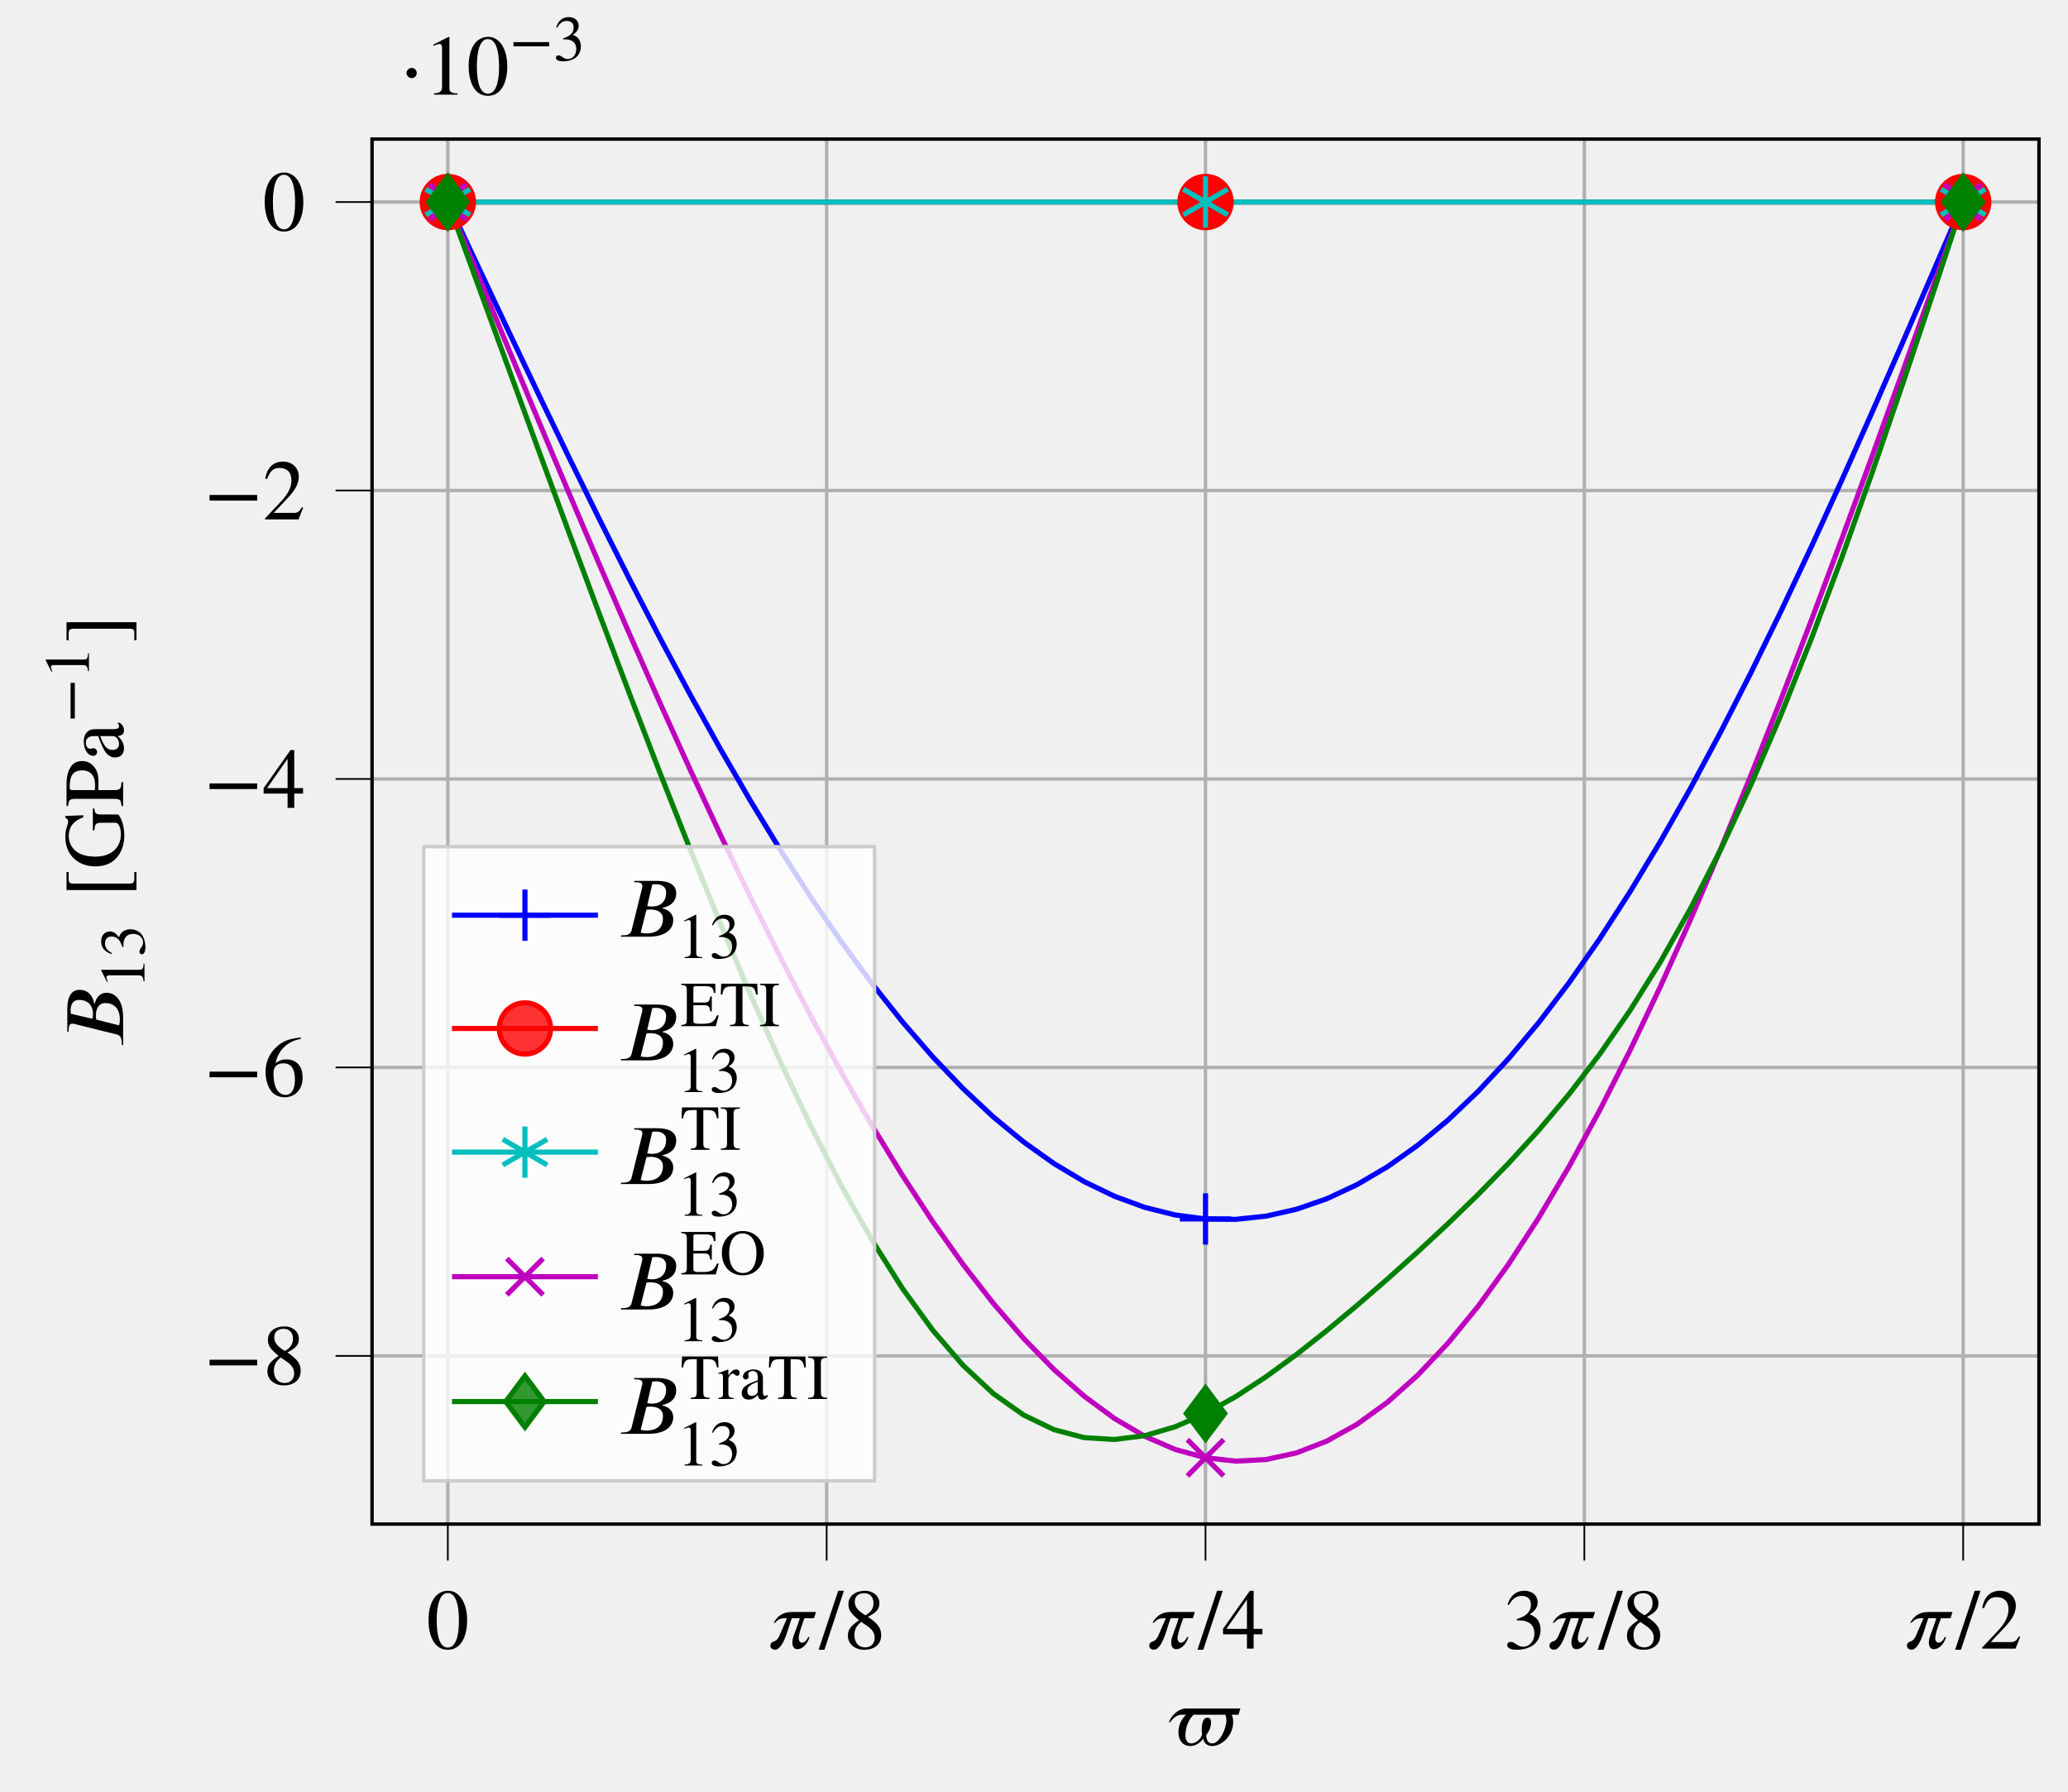
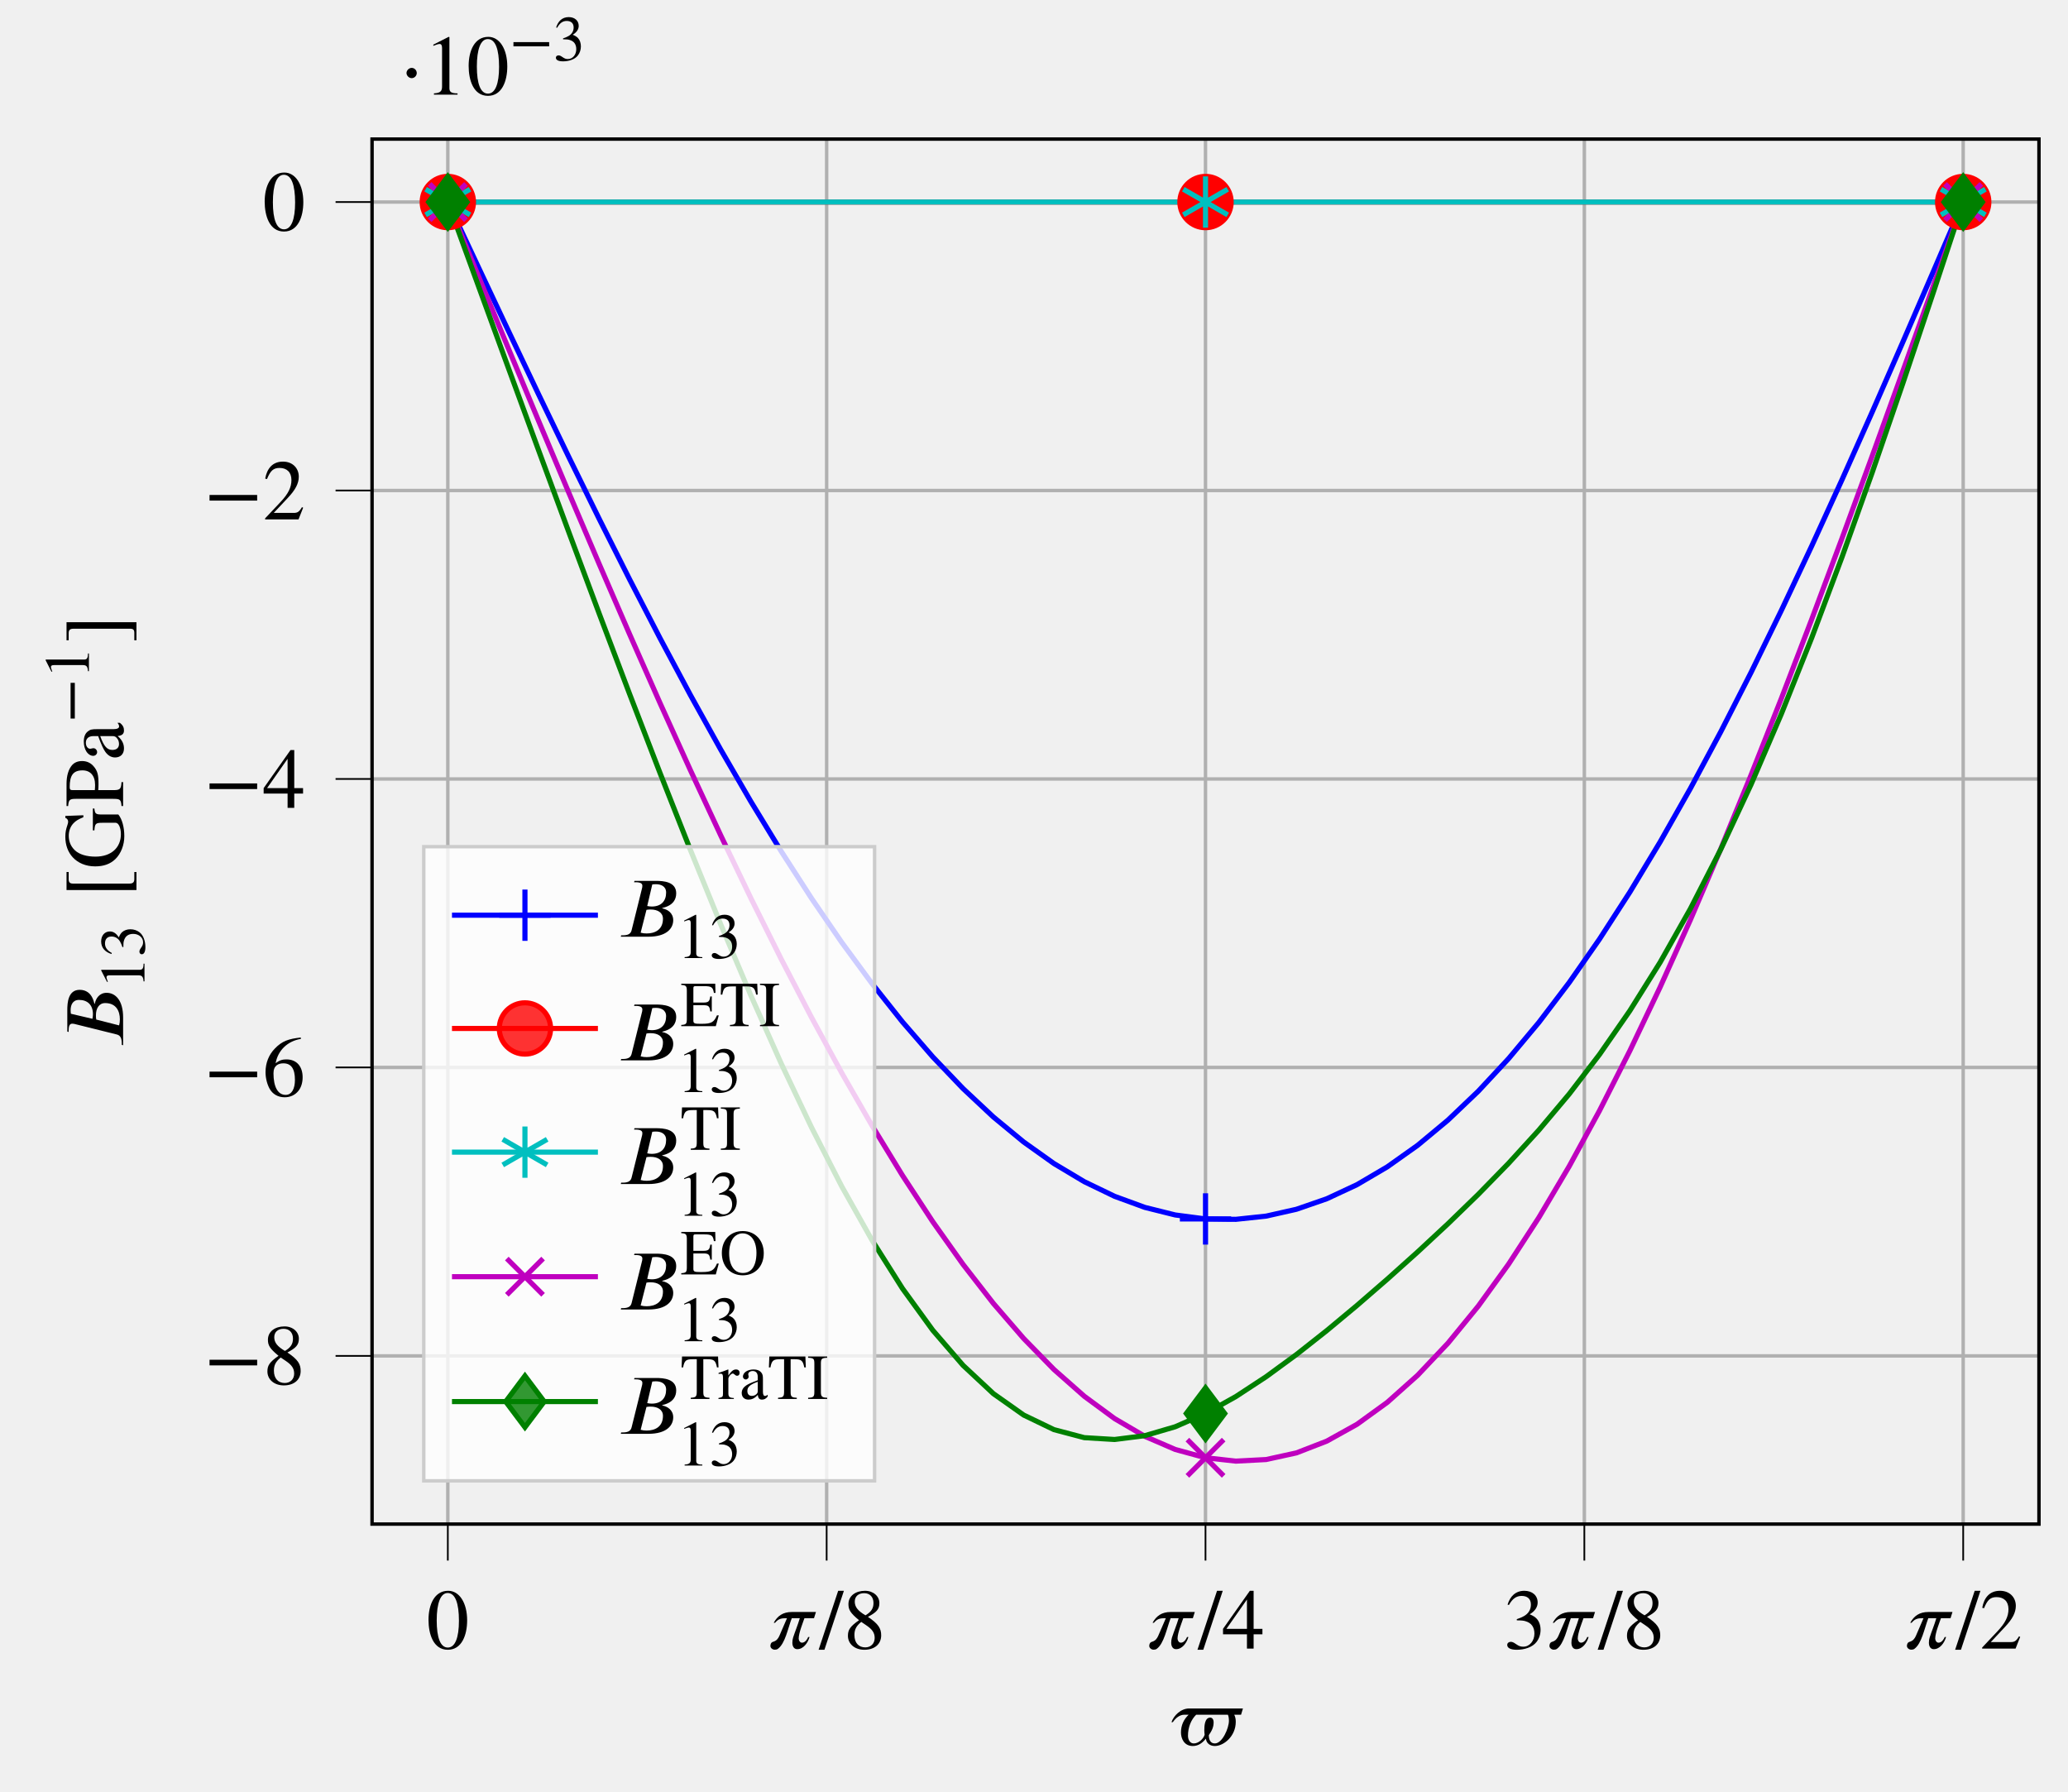
<svg xmlns="http://www.w3.org/2000/svg" xmlns:xlink="http://www.w3.org/1999/xlink" version="1.1" width="241.02" height="208.773" viewBox="0 0 241.02 208.773">
  <defs>
    <path id="font_1_49" d="M.38 .325C.38 .127 .335 .012 .25 .012 .164 .012 .12 .126 .12 .329 .12 .532 .165 .65 .248 .65 .336 .65 .38 .533 .38 .325M.476 .33C.476 .535 .385 .676 .254 .676 .093 .676 .024 .513 .024 .336 .024 .172 .079-.014 .25-.014 .413-.014 .476 .158 .476 .33Z" />
    <path id="font_1_3177" d="M.568 .428H.286C.182 .428 .118 .382 .074 .302H.09C.134 .355 .171 .355 .229 .355L.14 .149C.127 .12 .109 .091 .066 .079 .04 .072 .035 .046 .035 .031 .035 .007 .06-.013 .086-.013 .098-.013 .113-.011 .124-.002 .208 .061 .239 .233 .285 .355H.379C.354 .271 .324 .201 .301 .13 .295 .111 .292 .091 .292 .068 .292 .029 .309-.007 .349-.007 .419-.007 .472 .063 .493 .135H.477C.453 .081 .425 .069 .404 .069 .382 .069 .366 .094 .366 .117 .366 .184 .419 .312 .433 .355H.545L.568 .428Z" />
    <path id="font_1_48" d="M.287 .676H.22L-.009-.014H.059L.287 .676Z" />
    <path id="font_1_57" d="M.271 .272C.339 .226 .369 .186 .369 .124 .369 .059 .324 .014 .259 .014 .183 .014 .132 .066 .132 .158 .132 .223 .153 .264 .212 .312L.271 .272M.355 .533C.355 .471 .329 .429 .261 .389 .173 .441 .136 .487 .136 .549 .136 .611 .179 .648 .246 .648 .314 .648 .355 .602 .355 .533M.445 .155C.445 .235 .413 .289 .29 .371 .389 .424 .424 .458 .424 .533 .424 .611 .355 .676 .256 .676 .145 .676 .062 .616 .062 .52 .062 .455 .083 .417 .186 .332 .079 .257 .056 .218 .056 .149 .056 .055 .135-.014 .248-.014 .368-.014 .445 .052 .445 .155Z" />
    <path id="font_1_53" d="M.292 .231H.052L.292 .574V.231M.473 .167V.231H.37V.676H.326L.012 .231V.167H.292V0H.37V.167H.473Z" />
    <path id="font_1_52" d="M.061 .51C.102 .584 .148 .616 .21 .616 .276 .616 .318 .582 .318 .514 .318 .453 .286 .408 .237 .38 .217 .368 .191 .357 .153 .344V.33C.21 .33 .233 .327 .255 .32 .324 .3 .359 .251 .359 .175 .359 .09 .303 .022 .229 .022 .201 .022 .18 .027 .143 .053 .115 .073 .099 .079 .082 .079 .059 .079 .041 .064 .041 .043 .041 .007 .08-.014 .153-.014 .242-.014 .337 .015 .385 .079 .414 .117 .431 .166 .431 .219 .431 .271 .415 .317 .387 .348 .366 .37 .348 .382 .304 .401 .371 .441 .397 .491 .397 .539 .397 .621 .334 .676 .241 .676 .137 .676 .074 .609 .045 .514L.061 .51Z" />
    <path id="font_1_51" d="M.474 .137 .46 .143C.427 .087 .406 .076 .364 .076H.13L.295 .252C.384 .346 .423 .421 .423 .5 .423 .599 .351 .676 .238 .676 .115 .676 .051 .594 .03 .477L.051 .472C.091 .57 .126 .602 .198 .602 .283 .602 .337 .552 .337 .461 .337 .376 .301 .3 .207 .201L.029 .012V0H.42L.474 .137Z" />
    <path id="font_1_1155" d="M.621 .22V.286H.064V.22H.621Z" />
    <path id="font_1_55" d="M.378 .189C.378 .086 .341 .014 .269 .014 .175 .014 .127 .114 .127 .267 .127 .359 .186 .383 .243 .383 .336 .383 .378 .317 .378 .189M.446 .685C.308 .67 .229 .646 .143 .556 .072 .483 .034 .388 .034 .28 .034 .21 .053 .138 .081 .087 .116 .023 .179-.014 .258-.014 .324-.014 .38 .013 .417 .059 .45 .099 .468 .155 .468 .22 .468 .349 .396 .429 .279 .429 .235 .429 .201 .422 .152 .384 .179 .535 .291 .643 .448 .669L.446 .685Z" />
    <path id="font_1_1334" d="M.203 .253C.203 .285 .176 .313 .144 .313 .111 .313 .083 .283 .083 .253 .083 .223 .111 .193 .144 .193 .176 .193 .203 .221 .203 .253Z" />
    <path id="font_1_50" d="M.394 0V.015C.319 .015 .299 .033 .299 .076V.673L.29 .676 .111 .585V.571L.138 .581C.156 .588 .173 .593 .183 .593 .204 .593 .213 .578 .213 .544V.095C.213 .04 .192 .019 .118 .015V0H.394Z" />
    <path id="font_2_1155" d="M.621 .22V.286H.064V.22H.621Z" />
    <path id="font_2_52" d="M.061 .51C.102 .584 .148 .616 .21 .616 .276 .616 .318 .582 .318 .514 .318 .453 .286 .408 .237 .38 .217 .368 .191 .357 .153 .344V.33C.21 .33 .233 .327 .255 .32 .324 .3 .359 .251 .359 .175 .359 .09 .303 .022 .229 .022 .201 .022 .18 .027 .143 .053 .115 .073 .099 .079 .082 .079 .059 .079 .041 .064 .041 .043 .041 .007 .08-.014 .153-.014 .242-.014 .337 .015 .385 .079 .414 .117 .431 .166 .431 .219 .431 .271 .415 .317 .387 .348 .366 .37 .348 .382 .304 .401 .371 .441 .397 .491 .397 .539 .397 .621 .334 .676 .241 .676 .137 .676 .074 .609 .045 .514L.061 .51Z" />
    <clipPath id="clip_3">
      <path transform="matrix(1,0,0,-1,43.362,177.6)" d="M0 0H194.274V161.393H0Z" />
    </clipPath>
    <path id="font_1_3193" d="M.69 .355C.698 .336 .702 .314 .702 .284 .702 .198 .625 .019 .537 .019 .484 .019 .467 .066 .467 .116 .503 .168 .523 .21 .523 .265 .523 .302 .506 .321 .483 .321 .419 .321 .414 .225 .414 .172 .414 .158 .416 .136 .418 .121 .405 .075 .349 .019 .291 .019 .246 .019 .223 .063 .223 .109 .223 .209 .26 .298 .319 .355H.69M.866 .428H.237C.14 .428 .057 .346 .03 .268H.046C.079 .317 .127 .355 .181 .355H.231C.174 .301 .141 .232 .141 .147 .141 .078 .177-.011 .279-.011 .345-.011 .392 .025 .433 .075 .437 .024 .478-.011 .537-.011 .641-.011 .782 .102 .782 .272 .782 .306 .776 .332 .764 .355H.844L.866 .428Z" />
    <path id="font_1_2477" d="M.338 .314C.353 .318 .373 .318 .389 .318 .467 .318 .531 .283 .531 .21 .531 .08 .435 .038 .341 .038 .315 .038 .295 .04 .27 .047L.338 .314M.406 .611C.419 .613 .434 .614 .449 .614 .503 .614 .568 .593 .568 .516 .568 .419 .512 .353 .4 .353 .385 .353 .367 .355 .347 .359L.406 .611M.198 .653 .193 .637H.212C.271 .637 .29 .621 .29 .595 .29 .589 .289 .579 .288 .574L.165 .079C.157 .045 .138 .016 .062 .016H.042L.038 0H.362C.569 0 .651 .094 .651 .193 .651 .278 .584 .32 .524 .331L.521 .335C.541 .34 .57 .348 .595 .361 .643 .385 .686 .43 .686 .508 .686 .644 .534 .653 .45 .653H.198Z" />
    <path id="font_2_50" d="M.394 0V.015C.319 .015 .299 .033 .299 .076V.673L.29 .676 .111 .585V.571L.138 .581C.156 .588 .173 .593 .183 .593 .204 .593 .213 .578 .213 .544V.095C.213 .04 .192 .019 .118 .015V0H.394Z" />
    <path id="font_1_92" d="M.299-.156V-.131H.216C.183-.131 .164-.117 .164-.077V.589C.164 .625 .182 .637 .216 .637H.299V.662H.088V-.156H.299Z" />
    <path id="font_4_40" d="M.709 .354H.453V.336C.532 .33 .542 .322 .542 .244V.087C.542 .054 .486 .026 .409 .026 .252 .026 .146 .138 .146 .324 .146 .423 .17 .514 .223 .567 .266 .611 .321 .636 .39 .636 .446 .636 .498 .617 .536 .581 .566 .552 .582 .526 .607 .465H.63L.622 .676H.6C.594 .657 .576 .643 .555 .643 .545 .643 .53 .646 .511 .653 .466 .668 .432 .676 .378 .676 .281 .676 .199 .645 .139 .59 .072 .529 .032 .437 .032 .327 .032 .229 .059 .152 .115 .093 .181 .024 .283-.014 .385-.014 .488-.014 .584 .011 .639 .056V.256C.639 .321 .651 .331 .709 .336V.354Z" />
    <path id="font_4_49" d="M.202 .589C.202 .616 .208 .625 .237 .625 .373 .625 .433 .585 .433 .475 .433 .385 .373 .328 .263 .328 .243 .328 .225 .329 .202 .331V.589M.016 .662V.643C.09 .637 .1 .625 .1 .551V.122C.1 .036 .094 .025 .016 .019V0H.296V.019C.215 .023 .202 .036 .202 .112V.291C.229 .289 .245 .288 .271 .288 .378 .288 .427 .297 .485 .349 .522 .382 .542 .427 .542 .48 .542 .53 .525 .571 .492 .599 .447 .637 .375 .662 .275 .662H.016Z" />
    <path id="font_4_66" d="M.287 .127C.287 .098 .281 .084 .252 .064 .235 .053 .214 .048 .194 .048 .155 .048 .125 .072 .125 .125 .125 .156 .135 .18 .159 .202 .184 .225 .225 .246 .287 .268V.127M.442 .066C.425 .052 .415 .047 .399 .047 .381 .047 .368 .067 .368 .113V.304C.368 .365 .364 .386 .34 .415 .316 .444 .278 .46 .222 .46 .177 .46 .135 .448 .107 .43 .072 .408 .056 .376 .056 .35 .056 .323 .078 .304 .099 .304 .125 .304 .145 .326 .145 .345 .145 .366 .139 .369 .139 .387 .139 .414 .169 .436 .209 .436 .254 .436 .287 .408 .287 .346V.292C.174 .25 .137 .231 .107 .211 .068 .185 .037 .146 .037 .094 .037 .028 .08-.01 .142-.01 .185-.01 .234 .003 .287 .063H.288C.293 .01 .315-.01 .352-.01 .386-.01 .412 0 .442 .038V.066Z" />
    <path id="font_1_94" d="M.245-.156V.662H.034V.637H.118C.156 .637 .169 .618 .169 .583V-.085C.169-.116 .157-.131 .122-.131H.034V-.156H.245Z" />
    <path id="font_4_38" d="M.597 .169H.569C.524 .063 .481 .037 .338 .037H.302C.228 .037 .201 .042 .201 .084V.327H.352C.438 .327 .453 .314 .465 .23H.488V.464H.465C.453 .385 .438 .368 .352 .368H.201V.588C.201 .62 .208 .624 .236 .624H.367C.483 .624 .506 .609 .521 .519H.546L.542 .662H.012V.643C.087 .639 .099 .624 .099 .55V.114C.099 .037 .089 .024 .012 .019V0H.551L.597 .169Z" />
    <path id="font_4_53" d="M.593 .492 .586 .662H.024L.017 .492H.041C.061 .602 .088 .62 .194 .62H.254V.123C.254 .035 .243 .024 .16 .019V0H.452V.019C.37 .023 .356 .035 .356 .111V.62H.415C.521 .62 .547 .602 .569 .492H.593Z" />
    <path id="font_4_42" d="M.315 0V.019C.233 .022 .217 .037 .217 .112V.551C.217 .627 .231 .639 .315 .643V.662H.018V.643C.103 .638 .115 .63 .115 .551V.112C.115 .034 .102 .022 .018 .019V0H.315Z" />
    <path id="font_4_48" d="M.574 .337C.574 .217 .546 .123 .491 .07 .456 .037 .412 .022 .362 .022 .316 .022 .272 .036 .238 .067 .177 .123 .148 .213 .148 .332 .148 .427 .174 .524 .217 .573 .256 .618 .306 .64 .36 .64 .407 .64 .447 .623 .483 .593 .54 .545 .574 .451 .574 .337M.688 .331C.688 .529 .557 .676 .361 .676 .166 .676 .034 .537 .034 .334 .034 .126 .167-.014 .361-.014 .553-.014 .688 .125 .688 .331Z" />
    <path id="font_4_83" d="M.16 .458 .155 .46C.102 .439 .066 .425 .007 .406V.39C.021 .393 .03 .394 .042 .394 .067 .394 .076 .378 .076 .334V.084C.076 .034 .069 .027 .005 .015V0H.245V.015C.177 .018 .16 .033 .16 .09V.315C.16 .347 .202 .397 .23 .397 .236 .397 .245 .392 .256 .382 .272 .367 .283 .362 .296 .362 .32 .362 .335 .379 .335 .407 .335 .44 .314 .46 .28 .46 .238 .46 .21 .438 .16 .366V.458Z" />
  </defs>
  <path transform="matrix(1,0,0,-1,43.362,177.6)" stroke-width=".399" stroke-linecap="butt" stroke-miterlimit="10" stroke-linejoin="miter" fill="none" stroke="#b0b0b0" d="M8.831 0V161.393M52.982 0V161.393M97.136 0V161.393M141.29 0V161.393M185.443 0V161.393" />
  <path transform="matrix(1,0,0,-1,43.362,177.6)" stroke-width=".399" stroke-linecap="butt" stroke-miterlimit="10" stroke-linejoin="miter" fill="none" stroke="#b0b0b0" d="M0 19.599H194.274M0 53.214H194.274M0 86.828H194.274M0 120.443H194.274M0 154.057H194.274" />
  <path transform="matrix(1,0,0,-1,43.362,177.6)" stroke-width=".199" stroke-linecap="butt" stroke-miterlimit="10" stroke-linejoin="miter" fill="none" stroke="#000000" d="M8.831-4.252V0M52.982-4.252V0M97.136-4.252V0M141.29-4.252V0M185.443-4.252V0" />
  <path transform="matrix(1,0,0,-1,43.362,177.6)" stroke-width=".199" stroke-linecap="butt" stroke-miterlimit="10" stroke-linejoin="miter" fill="none" stroke="#000000" d="M-4.252 19.599H0M-4.252 53.214H0M-4.252 86.828H0M-4.252 120.443H0M-4.252 154.057H0" />
  <path transform="matrix(1,0,0,-1,43.362,177.6)" stroke-width=".399" stroke-linecap="butt" stroke-miterlimit="10" stroke-linejoin="miter" fill="none" stroke="#000000" d="M0 0V161.393H194.274V0H0Z" />
  <use data-text="0" xlink:href="#font_1_49" transform="matrix(9.96264,0,0,-9.96264,49.702,192.107)" />
  <use data-text="𝜋" xlink:href="#font_1_3177" transform="matrix(9.96264,0,0,-9.96264,89.439,192.107)" />
  <use data-text="/" xlink:href="#font_1_48" transform="matrix(9.96264,0,0,-9.96264,95.49628,192.107)" />
  <use data-text="8" xlink:href="#font_1_57" transform="matrix(9.96264,0,0,-9.96264,98.26589,192.107)" />
  <use data-text="𝜋" xlink:href="#font_1_3177" transform="matrix(9.96264,0,0,-9.96264,133.593,192.107)" />
  <use data-text="/" xlink:href="#font_1_48" transform="matrix(9.96264,0,0,-9.96264,139.6503,192.107)" />
  <use data-text="4" xlink:href="#font_1_53" transform="matrix(9.96264,0,0,-9.96264,142.4199,192.107)" />
  <use data-text="3" xlink:href="#font_1_52" transform="matrix(9.96264,0,0,-9.96264,175.255,192.107)" />
  <use data-text="𝜋" xlink:href="#font_1_3177" transform="matrix(9.96264,0,0,-9.96264,180.2363,192.107)" />
  <use data-text="/" xlink:href="#font_1_48" transform="matrix(9.96264,0,0,-9.96264,186.2936,192.107)" />
  <use data-text="8" xlink:href="#font_1_57" transform="matrix(9.96264,0,0,-9.96264,189.0632,192.107)" />
  <use data-text="𝜋" xlink:href="#font_1_3177" transform="matrix(9.96264,0,0,-9.96264,221.898,192.107)" />
  <use data-text="/" xlink:href="#font_1_48" transform="matrix(9.96264,0,0,-9.96264,227.9553,192.107)" />
  <use data-text="2" xlink:href="#font_1_51" transform="matrix(9.96264,0,0,-9.96264,230.7249,192.107)" />
  <use data-text="−" xlink:href="#font_1_1155" transform="matrix(9.96264,0,0,-9.96264,23.784,161.299)" />
  <use data-text="8" xlink:href="#font_1_57" transform="matrix(9.96264,0,0,-9.96264,30.60841,161.299)" />
  <use data-text="−" xlink:href="#font_1_1155" transform="matrix(9.96264,0,0,-9.96264,23.784,127.725)" />
  <use data-text="6" xlink:href="#font_1_55" transform="matrix(9.96264,0,0,-9.96264,30.60841,127.725)" />
  <use data-text="−" xlink:href="#font_1_1155" transform="matrix(9.96264,0,0,-9.96264,23.784,94.14101)" />
  <use data-text="4" xlink:href="#font_1_53" transform="matrix(9.96264,0,0,-9.96264,30.60841,94.14101)" />
  <use data-text="−" xlink:href="#font_1_1155" transform="matrix(9.96264,0,0,-9.96264,23.784,60.52602)" />
  <use data-text="2" xlink:href="#font_1_51" transform="matrix(9.96264,0,0,-9.96264,30.60841,60.52602)" />
  <use data-text="0" xlink:href="#font_1_49" transform="matrix(9.96264,0,0,-9.96264,30.609,26.84201)" />
  <use data-text="⋅" xlink:href="#font_1_1334" transform="matrix(9.96264,0,0,-9.96264,46.55,11.02901)" />
  <use data-text="1" xlink:href="#font_1_50" transform="matrix(9.96264,0,0,-9.96264,49.39932,11.02901)" />
  <use data-text="0" xlink:href="#font_1_49" transform="matrix(9.96264,0,0,-9.96264,54.38064,11.02901)" />
  <use data-text="−" xlink:href="#font_2_1155" transform="matrix(7.47198,0,0,-7.47198,59.362,7.044007)" />
  <use data-text="3" xlink:href="#font_2_52" transform="matrix(7.47198,0,0,-7.47198,64.48031,7.044007)" />
  <g clip-path="url(#clip_3)">
    <path transform="matrix(1,0,0,-1,43.362,177.6)" stroke-width=".598" stroke-linecap="butt" stroke-miterlimit="10" stroke-linejoin="miter" fill="none" stroke="#0000ff" d="M8.831 154.056 12.363 146.527 15.895 139.033 19.427 131.607 22.96 124.283 26.492 117.094 30.024 110.07 33.557 103.241 37.089 96.634 40.621 90.277 44.153 84.191 47.686 78.399 51.218 72.92 54.75 67.771 58.283 62.968 61.815 58.523 65.347 54.447 68.879 50.751 72.412 47.442 75.944 44.526 79.476 42.011 83.008 39.9 86.541 38.195 90.073 36.902 93.605 36.022 97.138 35.558 100.67 35.513 104.202 35.888 107.734 36.685 111.267 37.908 114.799 39.556 118.331 41.633 121.864 44.14 125.396 47.077 128.928 50.444 132.46 54.241 135.993 58.464 139.525 63.109 143.057 68.169 146.589 73.636 150.122 79.494 153.654 85.73 157.186 92.322 160.719 99.245 164.251 106.471 167.783 113.966 171.315 121.694 174.848 129.613 178.38 137.678 181.912 145.842 185.444 154.056" />
    <path transform="matrix(1,0,0,-1,43.362,177.6)" stroke-width=".598" stroke-linecap="butt" stroke-miterlimit="10" stroke-linejoin="miter" fill="none" stroke="#ff0000" d="M8.831 154.056H12.363 15.895 19.427 22.96 26.492 30.024 33.557 37.089 40.621 44.153 47.686 51.218 54.75 58.283 61.815 65.347 68.879 72.412 75.944 79.476 83.008 86.541 90.073 93.605 97.138 100.67 104.202 107.734 111.267 114.799 118.331 121.864 125.396 128.928 132.46 135.993 139.525 143.057 146.589 150.122 153.654 157.186 160.719 164.251 167.783 171.315 174.848 178.38 181.912 185.444" />
    <path transform="matrix(1,0,0,-1,43.362,177.6)" stroke-width=".598" stroke-linecap="butt" stroke-miterlimit="10" stroke-linejoin="miter" fill="none" stroke="#00bfbf" d="M8.831 154.056H12.363 15.895 19.427 22.96 26.492 30.024 33.557 37.089 40.621 44.153 47.686 51.218 54.75 58.283 61.815 65.347 68.879 72.412 75.944 79.476 83.008 86.541 90.073 93.605 97.138 100.67 104.202 107.734 111.267 114.799 118.331 121.864 125.396 128.928 132.46 135.993 139.525 143.057 146.589 150.122 153.654 157.186 160.719 164.251 167.783 171.315 174.848 178.38 181.912 185.444" />
    <path transform="matrix(1,0,0,-1,43.362,177.6)" stroke-width=".598" stroke-linecap="butt" stroke-miterlimit="10" stroke-linejoin="miter" fill="none" stroke="#bf00bf" d="M8.831 154.056 12.363 145.504 15.895 136.978 19.427 128.506 22.96 120.114 26.492 111.829 30.024 103.677 33.557 95.685 37.089 87.879 40.621 80.286 44.153 72.931 47.686 65.841 51.218 59.041 54.75 52.556 58.283 46.412 61.815 40.632 65.347 35.241 68.879 30.262 72.412 25.717 75.944 21.627 79.476 18.014 83.008 14.897 86.541 12.294 90.073 10.222 93.605 8.697 97.138 7.731 100.67 7.336 104.202 7.522 107.734 8.297 111.267 9.666 114.799 11.631 118.331 14.191 121.864 17.345 125.396 21.085 128.928 25.404 132.46 30.29 135.993 35.727 139.525 41.696 143.057 48.177 146.589 55.145 150.122 62.572 153.654 70.427 157.186 78.677 160.719 87.285 164.251 96.213 167.783 105.418 171.315 114.859 174.848 124.49 178.38 134.265 181.912 144.136 185.444 154.056" />
    <path transform="matrix(1,0,0,-1,43.362,177.6)" stroke-width=".598" stroke-linecap="butt" stroke-miterlimit="10" stroke-linejoin="miter" fill="none" stroke="#008000" d="M8.831 154.056 12.363 144.371 15.895 134.705 19.427 125.078 22.96 115.516 26.492 106.047 30.024 96.707 33.557 87.538 37.089 78.59 40.621 69.919 44.153 61.59 47.686 53.668 51.218 46.225 54.75 39.332 58.283 33.056 61.815 27.459 65.347 22.593 68.879 18.499 72.412 15.2 75.944 12.706 79.476 11.006 83.008 10.072 86.541 9.858 90.073 10.305 93.605 11.341 97.138 12.887 100.67 14.858 104.202 17.174 107.734 19.758 111.267 22.545 114.799 25.485 118.331 28.546 121.864 31.714 125.396 34.997 128.928 38.425 132.46 42.044 135.993 45.917 139.525 50.118 143.057 54.725 146.589 59.815 150.122 65.459 153.654 71.713 157.186 78.617 160.719 86.186 164.251 94.413 167.783 103.263 171.315 112.677 174.848 122.572 178.38 132.848 181.912 143.385 185.444 154.056" />
  </g>
  <path transform="matrix(1,0,0,-1,43.362,177.6)" stroke-width=".598" stroke-linecap="butt" stroke-miterlimit="10" stroke-linejoin="miter" fill="none" stroke="#0000ff" d="M5.842 154.056H11.82M8.831 157.045V151.068" />
  <path transform="matrix(1,0,0,-1,43.362,177.6)" stroke-width=".598" stroke-linecap="butt" stroke-miterlimit="10" stroke-linejoin="miter" fill="none" stroke="#0000ff" d="M94.149 35.558H100.126M97.138 38.547V32.569" />
  <path transform="matrix(1,0,0,-1,43.362,177.6)" stroke-width=".598" stroke-linecap="butt" stroke-miterlimit="10" stroke-linejoin="miter" fill="none" stroke="#0000ff" d="M182.456 154.056H188.433M185.444 157.045V151.068" />
  <path transform="matrix(1,0,0,-1,43.362,177.6)" stroke-width=".598" stroke-linecap="butt" stroke-miterlimit="10" stroke-linejoin="miter" fill="none" stroke="#0000ff" d="" />
  <path transform="matrix(1,0,0,-1,43.362,177.6)" d="M11.82 154.056C11.82 155.707 10.481 157.045 8.831 157.045 7.18 157.045 5.842 155.707 5.842 154.056 5.842 152.406 7.18 151.068 8.831 151.068 10.481 151.068 11.82 152.406 11.82 154.056ZM8.831 154.056" fill="#ff0000" />
  <path transform="matrix(1,0,0,-1,43.362,177.6)" stroke-width=".598" stroke-linecap="butt" stroke-miterlimit="10" stroke-linejoin="miter" fill="none" stroke="#ff0000" d="M11.82 154.056C11.82 155.707 10.481 157.045 8.831 157.045 7.18 157.045 5.842 155.707 5.842 154.056 5.842 152.406 7.18 151.068 8.831 151.068 10.481 151.068 11.82 152.406 11.82 154.056ZM8.831 154.056" />
  <path transform="matrix(1,0,0,-1,43.362,177.6)" d="M100.126 154.056C100.126 155.707 98.788 157.045 97.138 157.045 95.487 157.045 94.149 155.707 94.149 154.056 94.149 152.406 95.487 151.068 97.138 151.068 98.788 151.068 100.126 152.406 100.126 154.056ZM97.138 154.056" fill="#ff0000" />
  <path transform="matrix(1,0,0,-1,43.362,177.6)" stroke-width=".598" stroke-linecap="butt" stroke-miterlimit="10" stroke-linejoin="miter" fill="none" stroke="#ff0000" d="M100.126 154.056C100.126 155.707 98.788 157.045 97.138 157.045 95.487 157.045 94.149 155.707 94.149 154.056 94.149 152.406 95.487 151.068 97.138 151.068 98.788 151.068 100.126 152.406 100.126 154.056ZM97.138 154.056" />
  <path transform="matrix(1,0,0,-1,43.362,177.6)" d="M188.433 154.056C188.433 155.707 187.095 157.045 185.444 157.045 183.794 157.045 182.456 155.707 182.456 154.056 182.456 152.406 183.794 151.068 185.444 151.068 187.095 151.068 188.433 152.406 188.433 154.056ZM185.444 154.056" fill="#ff0000" />
  <path transform="matrix(1,0,0,-1,43.362,177.6)" stroke-width=".598" stroke-linecap="butt" stroke-miterlimit="10" stroke-linejoin="miter" fill="none" stroke="#ff0000" d="M188.433 154.056C188.433 155.707 187.095 157.045 185.444 157.045 183.794 157.045 182.456 155.707 182.456 154.056 182.456 152.406 183.794 151.068 185.444 151.068 187.095 151.068 188.433 152.406 188.433 154.056ZM185.444 154.056" />
  <path transform="matrix(1,0,0,-1,43.362,177.6)" stroke-width=".598" stroke-linecap="butt" stroke-miterlimit="10" stroke-linejoin="miter" fill="none" stroke="#ff0000" d="" />
  <path transform="matrix(1,0,0,-1,43.362,177.6)" stroke-width=".598" stroke-linecap="butt" stroke-miterlimit="10" stroke-linejoin="miter" fill="none" stroke="#00bfbf" d="M8.831 151.068V157.045M11.419 155.551 6.242 152.562M11.419 152.562 6.242 155.551" />
  <path transform="matrix(1,0,0,-1,43.362,177.6)" stroke-width=".598" stroke-linecap="butt" stroke-miterlimit="10" stroke-linejoin="miter" fill="none" stroke="#00bfbf" d="M97.138 151.068V157.045M99.726 155.551 94.549 152.562M99.726 152.562 94.549 155.551" />
  <path transform="matrix(1,0,0,-1,43.362,177.6)" stroke-width=".598" stroke-linecap="butt" stroke-miterlimit="10" stroke-linejoin="miter" fill="none" stroke="#00bfbf" d="M185.444 151.068V157.045M188.033 155.551 182.856 152.562M188.033 152.562 182.856 155.551" />
  <path transform="matrix(1,0,0,-1,43.362,177.6)" stroke-width=".598" stroke-linecap="butt" stroke-miterlimit="10" stroke-linejoin="miter" fill="none" stroke="#00bfbf" d="" />
  <path transform="matrix(1,0,0,-1,43.362,177.6)" stroke-width=".598" stroke-linecap="butt" stroke-miterlimit="10" stroke-linejoin="miter" fill="none" stroke="#bf00bf" d="M6.717 151.943 10.944 156.17M6.717 156.17 10.944 151.943" />
  <path transform="matrix(1,0,0,-1,43.362,177.6)" stroke-width=".598" stroke-linecap="butt" stroke-miterlimit="10" stroke-linejoin="miter" fill="none" stroke="#bf00bf" d="M95.024 5.617 99.251 9.844M95.024 9.844 99.251 5.617" />
  <path transform="matrix(1,0,0,-1,43.362,177.6)" stroke-width=".598" stroke-linecap="butt" stroke-miterlimit="10" stroke-linejoin="miter" fill="none" stroke="#bf00bf" d="M183.331 151.943 187.558 156.17M183.331 156.17 187.558 151.943" />
  <path transform="matrix(1,0,0,-1,43.362,177.6)" stroke-width=".598" stroke-linecap="butt" stroke-miterlimit="10" stroke-linejoin="miter" fill="none" stroke="#bf00bf" d="" />
  <path transform="matrix(1,0,0,-1,43.362,177.6)" d="M8.831 157.045 11.072 154.056 8.831 151.068 6.589 154.056Z" fill="#008000" />
  <path transform="matrix(1,0,0,-1,43.362,177.6)" stroke-width=".598" stroke-linecap="butt" stroke-miterlimit="10" stroke-linejoin="miter" fill="none" stroke="#008000" d="M8.831 157.045 11.072 154.056 8.831 151.068 6.589 154.056Z" />
  <path transform="matrix(1,0,0,-1,43.362,177.6)" d="M97.138 15.875 99.379 12.887 97.138 9.898 94.896 12.887Z" fill="#008000" />
  <path transform="matrix(1,0,0,-1,43.362,177.6)" stroke-width=".598" stroke-linecap="butt" stroke-miterlimit="10" stroke-linejoin="miter" fill="none" stroke="#008000" d="M97.138 15.875 99.379 12.887 97.138 9.898 94.896 12.887Z" />
  <path transform="matrix(1,0,0,-1,43.362,177.6)" d="M185.444 157.045 187.686 154.056 185.444 151.068 183.203 154.056Z" fill="#008000" />
  <path transform="matrix(1,0,0,-1,43.362,177.6)" stroke-width=".598" stroke-linecap="butt" stroke-miterlimit="10" stroke-linejoin="miter" fill="none" stroke="#008000" d="M185.444 157.045 187.686 154.056 185.444 151.068 183.203 154.056Z" />
  <path transform="matrix(1,0,0,-1,43.362,177.6)" stroke-width=".598" stroke-linecap="butt" stroke-miterlimit="10" stroke-linejoin="miter" fill="none" stroke="#008000" d="" />
-   <use data-text="𝜛" xlink:href="#font_1_3193" transform="matrix(9.96264,0,0,-9.96264,135.935,203.35)" />
+   <use data-text="𝜛" xlink:href="#font_1_3193" transform="matrix(9.96264,0,0,-9.96264,136.234,203.35)" />
  <use data-text="𝐵" xlink:href="#font_1_2477" transform="matrix(0,-9.96264,-9.96264,-0,14.349,122.177)" />
  <use data-text="1" xlink:href="#font_2_50" transform="matrix(0,-7.47198,-7.47198,-0,16.84,115.243)" />
  <use data-text="3" xlink:href="#font_2_52" transform="matrix(0,-7.47198,-7.47198,-0,16.84,111.507)" />
  <use data-text="[" xlink:href="#font_1_92" transform="matrix(0,-9.96264,-9.96264,-0,14.349,104.595)" />
  <use data-text="G" xlink:href="#font_4_40" transform="matrix(0,-9.96264,-9.96264,-0,14.349,101.277)" />
  <use data-text="P" xlink:href="#font_4_49" transform="matrix(0,-9.96264,-9.96264,-0,14.349,94.08397)" />
  <use data-text="a" xlink:href="#font_4_66" transform="matrix(0,-9.96264,-9.96264,-0,14.349,88.63441)" />
  <use data-text="−" xlink:href="#font_2_1155" transform="matrix(0,-7.47198,-7.47198,-0,10.364,84.211)" />
  <use data-text="1" xlink:href="#font_2_50" transform="matrix(0,-7.47198,-7.47198,-0,10.364,79.0927)" />
  <use data-text="]" xlink:href="#font_1_94" transform="matrix(0,-9.96264,-9.96264,-0,14.349,74.94901)" />
  <path transform="matrix(1,0,0,-1,43.362,177.6)" d="M6.027 5.041H58.568V78.939H6.027Z" fill="#ffffff" fill-opacity=".8" />
  <path transform="matrix(1,0,0,-1,43.362,177.6)" stroke-width=".399" stroke-linecap="butt" stroke-miterlimit="10" stroke-linejoin="miter" fill="none" stroke="#cccccc" d="M6.027 5.041H58.568V78.939H6.027Z" />
  <path transform="matrix(1,0,0,-1,52.677,106.647)" stroke-width=".598" stroke-linecap="butt" stroke-miterlimit="10" stroke-linejoin="miter" fill="none" stroke="#0000ff" d="M0 0H8.504 17.008" />
  <path transform="matrix(1,0,0,-1,52.677,106.647)" stroke-width=".598" stroke-linecap="butt" stroke-miterlimit="10" stroke-linejoin="miter" fill="none" stroke="#0000ff" d="M5.515 0H11.493M8.504 2.989V-2.989" />
  <use data-text="𝐵" xlink:href="#font_1_2477" transform="matrix(9.96264,0,0,-9.96264,71.976,109.153)" />
  <use data-text="1" xlink:href="#font_2_50" transform="matrix(7.47198,0,0,-7.47198,78.91,111.643)" />
  <use data-text="3" xlink:href="#font_2_52" transform="matrix(7.47198,0,0,-7.47198,82.646,111.643)" />
  <path transform="matrix(1,0,0,-1,52.677,119.845)" stroke-width=".598" stroke-linecap="butt" stroke-miterlimit="10" stroke-linejoin="miter" fill="none" stroke="#ff0000" d="M0 0H8.504 17.008" />
  <path transform="matrix(1,0,0,-1,52.677,119.845)" d="M11.493 0C11.493 1.651 10.155 2.989 8.504 2.989 6.853 2.989 5.515 1.651 5.515 0 5.515-1.651 6.853-2.989 8.504-2.989 10.155-2.989 11.493-1.651 11.493 0ZM8.504 0" fill="#ff0000" fill-opacity=".8" />
  <path transform="matrix(1,0,0,-1,52.677,119.845)" stroke-width=".598" stroke-linecap="butt" stroke-miterlimit="10" stroke-linejoin="miter" fill="none" stroke="#ff0000" d="M11.493 0C11.493 1.651 10.155 2.989 8.504 2.989 6.853 2.989 5.515 1.651 5.515 0 5.515-1.651 6.853-2.989 8.504-2.989 10.155-2.989 11.493-1.651 11.493 0ZM8.504 0" />
  <use data-text="𝐵" xlink:href="#font_1_2477" transform="matrix(9.96264,0,0,-9.96264,71.976,123.563)" />
  <use data-text="E" xlink:href="#font_4_38" transform="matrix(7.47198,0,0,-7.47198,79.309,119.578)" />
  <use data-text="T" xlink:href="#font_4_53" transform="matrix(7.47198,0,0,-7.47198,83.87438,119.578)" />
  <use data-text="I" xlink:href="#font_4_42" transform="matrix(7.47198,0,0,-7.47198,88.43975,119.578)" />
  <use data-text="1" xlink:href="#font_2_50" transform="matrix(7.47198,0,0,-7.47198,78.91,127.26)" />
  <use data-text="3" xlink:href="#font_2_52" transform="matrix(7.47198,0,0,-7.47198,82.646,127.26)" />
  <path transform="matrix(1,0,0,-1,52.677,134.256)" stroke-width=".598" stroke-linecap="butt" stroke-miterlimit="10" stroke-linejoin="miter" fill="none" stroke="#00bfbf" d="M0 0H8.504 17.008" />
  <path transform="matrix(1,0,0,-1,52.677,134.256)" stroke-width=".598" stroke-linecap="butt" stroke-miterlimit="10" stroke-linejoin="miter" fill="none" stroke="#00bfbf" d="M8.504-2.989V2.989M11.093 1.494 5.916-1.494M11.093-1.494 5.916 1.494" />
  <use data-text="𝐵" xlink:href="#font_1_2477" transform="matrix(9.96264,0,0,-9.96264,71.976,137.974)" />
  <use data-text="T" xlink:href="#font_4_53" transform="matrix(7.47198,0,0,-7.47198,79.309,133.989)" />
  <use data-text="I" xlink:href="#font_4_42" transform="matrix(7.47198,0,0,-7.47198,83.87438,133.989)" />
  <use data-text="1" xlink:href="#font_2_50" transform="matrix(7.47198,0,0,-7.47198,78.91,141.671)" />
  <use data-text="3" xlink:href="#font_2_52" transform="matrix(7.47198,0,0,-7.47198,82.646,141.671)" />
  <path transform="matrix(1,0,0,-1,52.677,148.771)" stroke-width=".598" stroke-linecap="butt" stroke-miterlimit="10" stroke-linejoin="miter" fill="none" stroke="#bf00bf" d="M0 0H8.504 17.008" />
  <path transform="matrix(1,0,0,-1,52.677,148.771)" stroke-width=".598" stroke-linecap="butt" stroke-miterlimit="10" stroke-linejoin="miter" fill="none" stroke="#bf00bf" d="M6.391-2.113 10.618 2.113M6.391 2.113 10.618-2.113" />
  <use data-text="𝐵" xlink:href="#font_1_2477" transform="matrix(9.96264,0,0,-9.96264,71.976,152.594)" />
  <use data-text="E" xlink:href="#font_4_38" transform="matrix(7.47198,0,0,-7.47198,79.309,148.505)" />
  <use data-text="O" xlink:href="#font_4_48" transform="matrix(7.47198,0,0,-7.47198,83.87438,148.505)" />
  <use data-text="1" xlink:href="#font_2_50" transform="matrix(7.47198,0,0,-7.47198,78.91,156.291)" />
  <use data-text="3" xlink:href="#font_2_52" transform="matrix(7.47198,0,0,-7.47198,82.646,156.291)" />
  <path transform="matrix(1,0,0,-1,52.677,163.324)" stroke-width=".598" stroke-linecap="butt" stroke-miterlimit="10" stroke-linejoin="miter" fill="none" stroke="#008000" d="M0 0H8.504 17.008" />
  <path transform="matrix(1,0,0,-1,52.677,163.324)" d="M8.504 2.989 10.746 0 8.504-2.989 6.263 0Z" fill="#008000" fill-opacity=".8" />
  <path transform="matrix(1,0,0,-1,52.677,163.324)" stroke-width=".598" stroke-linecap="butt" stroke-miterlimit="10" stroke-linejoin="miter" fill="none" stroke="#008000" d="M8.504 2.989 10.746 0 8.504-2.989 6.263 0Z" />
  <use data-text="𝐵" xlink:href="#font_1_2477" transform="matrix(9.96264,0,0,-9.96264,71.976,167.08)" />
  <use data-text="T" xlink:href="#font_4_53" transform="matrix(7.47198,0,0,-7.47198,79.309,163.02)" />
  <use data-text="r" xlink:href="#font_4_83" transform="matrix(7.47198,0,0,-7.47198,83.69505,163.02)" />
  <use data-text="a" xlink:href="#font_4_66" transform="matrix(7.47198,0,0,-7.47198,86.16827,163.02)" />
  <use data-text="T" xlink:href="#font_4_53" transform="matrix(7.47198,0,0,-7.47198,89.48583,163.02)" />
  <use data-text="I" xlink:href="#font_4_42" transform="matrix(7.47198,0,0,-7.47198,94.0512,163.02)" />
  <use data-text="1" xlink:href="#font_2_50" transform="matrix(7.47198,0,0,-7.47198,78.91,170.776)" />
  <use data-text="3" xlink:href="#font_2_52" transform="matrix(7.47198,0,0,-7.47198,82.646,170.776)" />
</svg>
